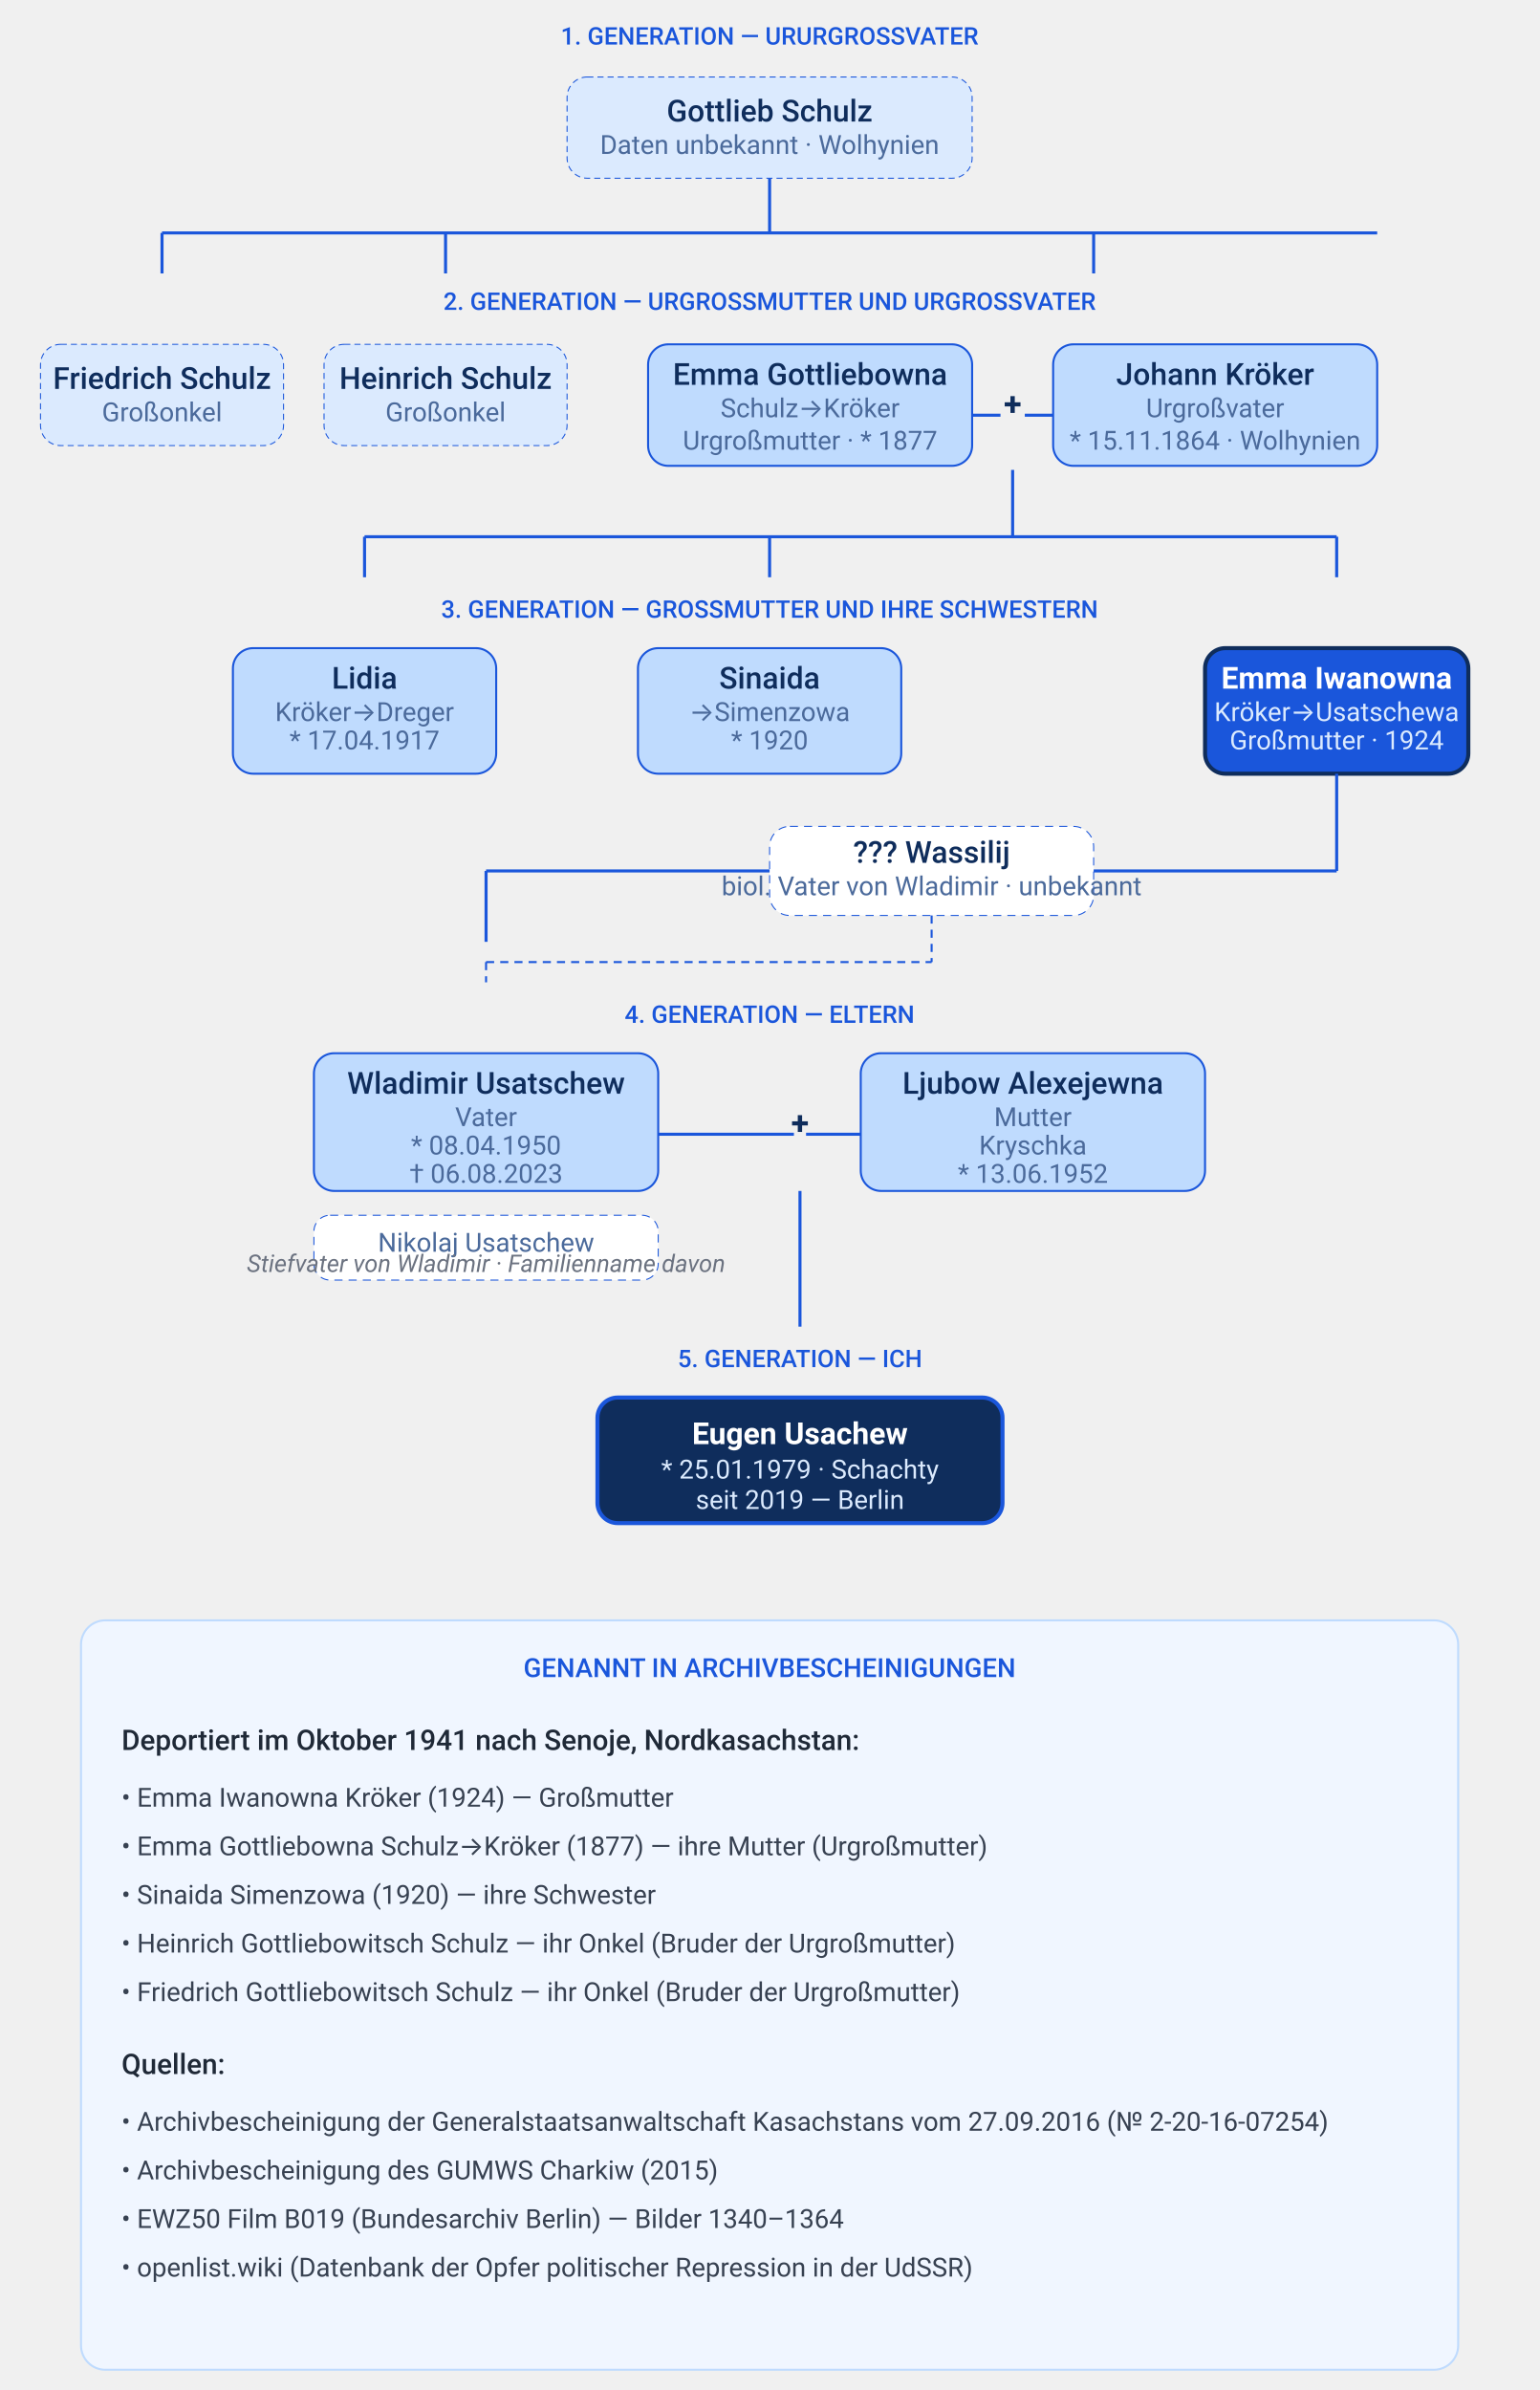
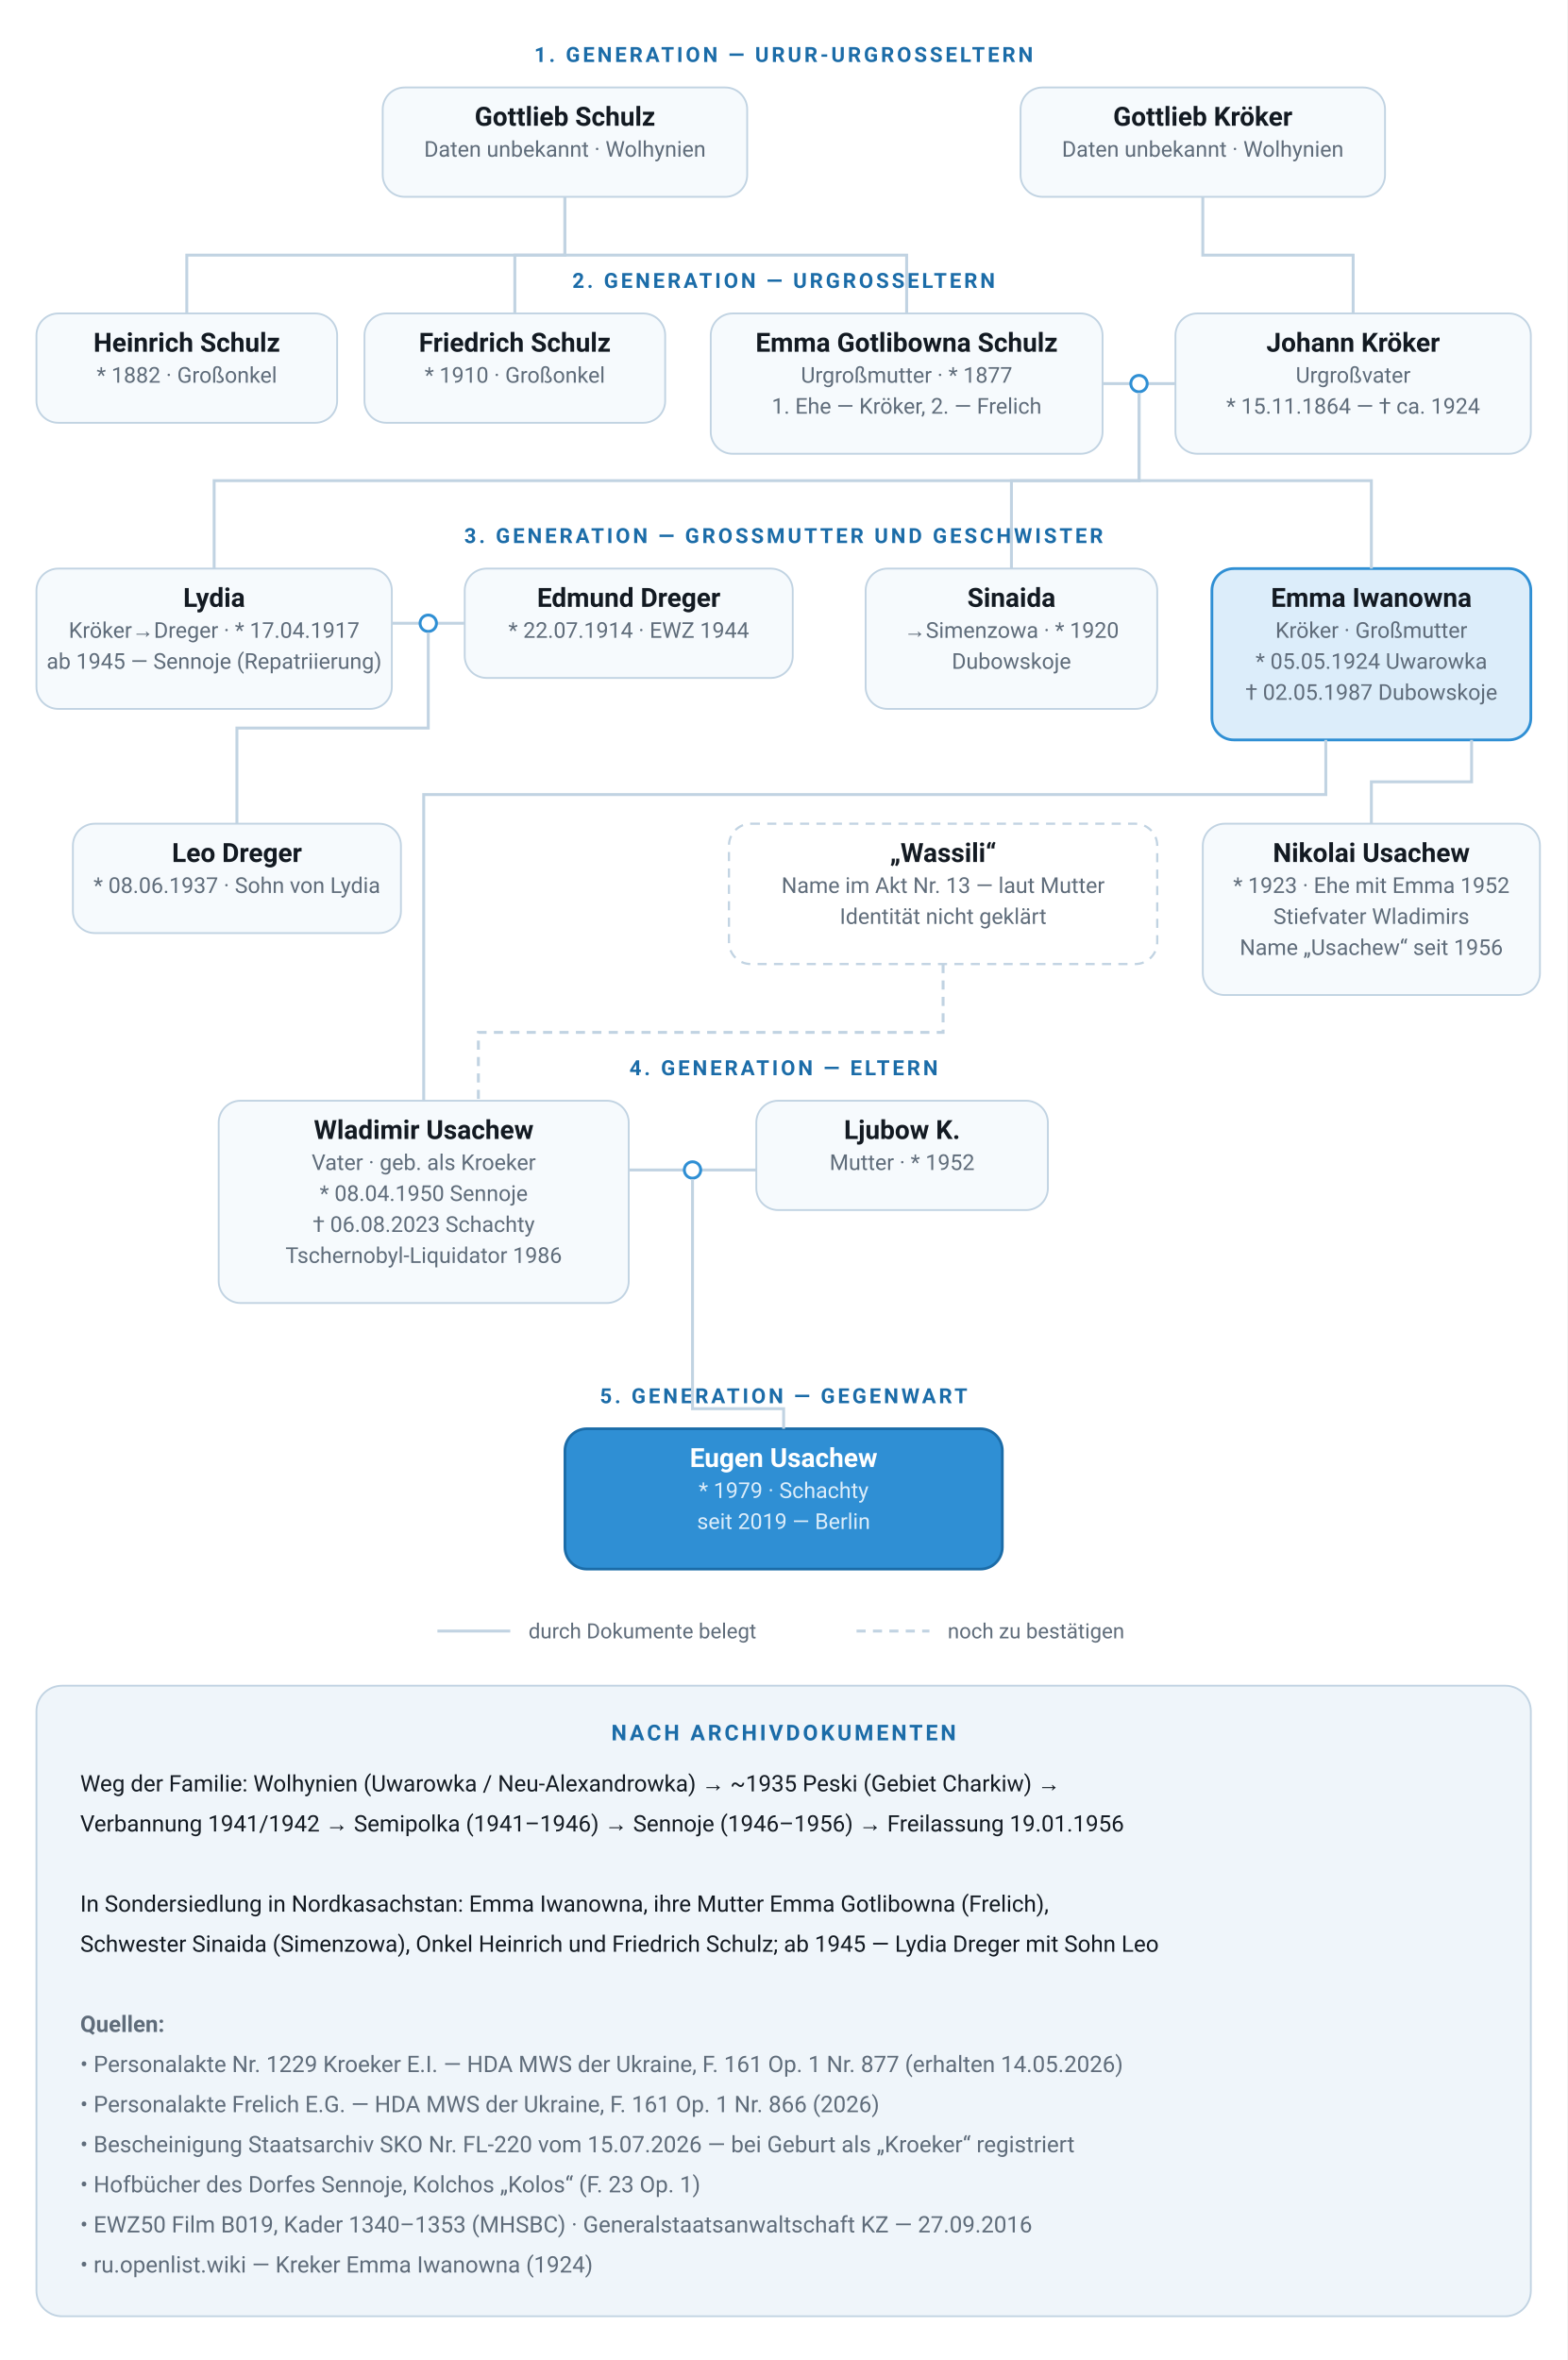
- <svg xmlns="http://www.w3.org/2000/svg" width="100%" viewBox="0 0 760 1180" role="img" font-family="-apple-system, BlinkMacSystemFont, &quot;Segoe UI&quot;, Roboto, sans-serif">
-   <style>
-   .lbl-gen { font-size: 12px; font-weight: 500; fill: #1a56db; text-anchor: middle; }
-   .name { font-size: 15px; font-weight: 500; fill: #0f2d5c; text-anchor: middle; }
-   .name-me { font-size: 15px; font-weight: 600; fill: #fff; text-anchor: middle; }
-   .name-grand { font-size: 15px; font-weight: 600; fill: #fff; text-anchor: middle; }
-   .meta { font-size: 13px; fill: #4b6a9b; text-anchor: middle; }
-   .meta-light { font-size: 13px; fill: #dbeafe; text-anchor: middle; }
-   .meta-grand { font-size: 13px; fill: #dbeafe; text-anchor: middle; }
-   .plus { font-size: 16px; font-weight: 600; fill: #0f2d5c; text-anchor: middle; }
-   .small-note { font-size: 12px; fill: #6b7280; text-anchor: middle; font-style: italic; }
-   .arch-title { font-size: 13px; font-weight: 500; fill: #1a56db; text-anchor: middle; }
-   .arch-text { font-size: 14px; fill: #1f2937; }
-   .arch-line { font-size: 13px; fill: #374151; }
-   .ancestor-box { fill: #dbeafe; stroke: #1a56db; stroke-width: 0.5; stroke-dasharray: 3,2; }
-   .person-box { fill: #bfdbfe; stroke: #1a56db; stroke-width: 1; }
-   .grand-box { fill: #1a56db; stroke: #0f2d5c; stroke-width: 2; }
-   .me-box { fill: #0f2d5c; stroke: #1a56db; stroke-width: 2; }
-   .unknown-box { fill: #fff; stroke: #1a56db; stroke-width: 0.5; stroke-dasharray: 4,3; }
-   .conn { stroke: #1a56db; stroke-width: 1.5; fill: none; }
-   .conn-dash { stroke: #1a56db; stroke-width: 1; fill: none; stroke-dasharray: 4,3; }
- </style>
-   <text x="380" y="22" class="lbl-gen">1. GENERATION — URURGROSSVATER</text>
-   <rect x="280" y="38" width="200" height="50" rx="10" class="ancestor-box" />
-   <text x="380" y="60" class="name">Gottlieb Schulz</text>
-   <text x="380" y="76" class="meta">Daten unbekannt · Wolhynien</text>
-   <line x1="380" y1="88" x2="380" y2="115" class="conn" />
-   <line x1="80" y1="115" x2="680" y2="115" class="conn" />
-   <line x1="80" y1="115" x2="80" y2="135" class="conn" />
-   <line x1="220" y1="115" x2="220" y2="135" class="conn" />
-   <line x1="540" y1="115" x2="540" y2="135" class="conn" />
-   <text x="380" y="153" class="lbl-gen">2. GENERATION — URGROSSMUTTER UND URGROSSVATER</text>
-   <rect x="20" y="170" width="120" height="50" rx="10" class="ancestor-box" />
-   <text x="80" y="192" class="name">Friedrich Schulz</text>
-   <text x="80" y="208" class="meta">Großonkel</text>
-   <rect x="160" y="170" width="120" height="50" rx="10" class="ancestor-box" />
-   <text x="220" y="192" class="name">Heinrich Schulz</text>
-   <text x="220" y="208" class="meta">Großonkel</text>
-   <rect x="320" y="170" width="160" height="60" rx="10" class="person-box" />
-   <text x="400" y="190" class="name">Emma Gottliebowna</text>
-   <text x="400" y="206" class="meta">Schulz→Kröker</text>
-   <text x="400" y="222" class="meta">Urgroßmutter · * 1877</text>
-   <text x="500" y="205" class="plus">+</text>
-   <rect x="520" y="170" width="160" height="60" rx="10" class="person-box" />
-   <text x="600" y="190" class="name">Johann Kröker</text>
-   <text x="600" y="206" class="meta">Urgroßvater</text>
-   <text x="600" y="222" class="meta">* 15.11.1864 · Wolhynien</text>
-   <line x1="480" y1="205" x2="494" y2="205" class="conn" />
-   <line x1="506" y1="205" x2="520" y2="205" class="conn" />
-   <line x1="500" y1="232" x2="500" y2="265" class="conn" />
-   <line x1="180" y1="265" x2="660" y2="265" class="conn" />
-   <line x1="180" y1="265" x2="180" y2="285" class="conn" />
-   <line x1="380" y1="265" x2="380" y2="285" class="conn" />
-   <line x1="660" y1="265" x2="660" y2="285" class="conn" />
-   <text x="380" y="305" class="lbl-gen">3. GENERATION — GROSSMUTTER UND IHRE SCHWESTERN</text>
-   <rect x="115" y="320" width="130" height="62" rx="10" class="person-box" />
-   <text x="180" y="340" class="name">Lidia</text>
-   <text x="180" y="356" class="meta">Kröker→Dreger</text>
-   <text x="180" y="370" class="meta">* 17.04.1917</text>
-   <rect x="315" y="320" width="130" height="62" rx="10" class="person-box" />
-   <text x="380" y="340" class="name">Sinaida</text>
-   <text x="380" y="356" class="meta">→Simenzowa</text>
-   <text x="380" y="370" class="meta">* 1920</text>
-   <rect x="595" y="320" width="130" height="62" rx="10" class="grand-box" />
-   <text x="660" y="340" class="name-grand">Emma Iwanowna</text>
-   <text x="660" y="356" class="meta-grand">Kröker→Usatschewa</text>
-   <text x="660" y="370" class="meta-grand">Großmutter · 1924</text>
-   <line x1="660" y1="382" x2="660" y2="430" class="conn" />
-   <line x1="240" y1="430" x2="660" y2="430" class="conn" />
-   <line x1="240" y1="430" x2="240" y2="465" class="conn" />
-   <rect x="380" y="408" width="160" height="44" rx="10" class="unknown-box" />
-   <text x="460" y="426" class="name">??? Wassilij</text>
-   <text x="460" y="442" class="meta">biol. Vater von Wladimir · unbekannt</text>
-   <line x1="460" y1="452" x2="460" y2="475" class="conn-dash" />
-   <line x1="240" y1="475" x2="460" y2="475" class="conn-dash" />
-   <line x1="240" y1="475" x2="240" y2="485" class="conn-dash" />
-   <text x="380" y="505" class="lbl-gen">4. GENERATION — ELTERN</text>
-   <rect x="155" y="520" width="170" height="68" rx="10" class="person-box" />
-   <text x="240" y="540" class="name">Wladimir Usatschew</text>
-   <text x="240" y="556" class="meta">Vater</text>
-   <text x="240" y="570" class="meta">* 08.04.1950</text>
-   <text x="240" y="584" class="meta">† 06.08.2023</text>
-   <text x="395" y="560" class="plus">+</text>
-   <rect x="425" y="520" width="170" height="68" rx="10" class="person-box" />
-   <text x="510" y="540" class="name">Ljubow Alexejewna</text>
-   <text x="510" y="556" class="meta">Mutter</text>
-   <text x="510" y="570" class="meta">Kryschka</text>
-   <text x="510" y="584" class="meta">* 13.06.1952</text>
-   <line x1="325" y1="560" x2="392" y2="560" class="conn" />
-   <line x1="398" y1="560" x2="425" y2="560" class="conn" />
-   <rect x="155" y="600" width="170" height="32" rx="8" class="unknown-box" />
-   <text x="240" y="618" class="meta">Nikolaj Usatschew</text>
-   <text x="240" y="628" class="small-note">Stiefvater von Wladimir · Familienname davon</text>
-   <line x1="395" y1="588" x2="395" y2="655" class="conn" />
-   <text x="395" y="675" class="lbl-gen">5. GENERATION — ICH</text>
-   <rect x="295" y="690" width="200" height="62" rx="10" class="me-box" />
-   <text x="395" y="713" class="name-me">Eugen Usachew</text>
-   <text x="395" y="730" class="meta-light">* 25.01.1979 · Schachty</text>
-   <text x="395" y="745" class="meta-light">seit 2019 — Berlin</text>
-   <rect x="40" y="800" width="680" height="370" rx="12" fill="#f0f6ff" stroke="#bfdbfe" stroke-width="1" />
-   <text x="380" y="828" class="arch-title">GENANNT IN ARCHIVBESCHEINIGUNGEN</text>
-   <text x="60" y="864" class="arch-text" font-weight="500">Deportiert im Oktober 1941 nach Senoje, Nordkasachstan:</text>
-   <text x="60" y="892" class="arch-line">• Emma Iwanowna Kröker (1924) — Großmutter</text>
-   <text x="60" y="916" class="arch-line">• Emma Gottliebowna Schulz→Kröker (1877) — ihre Mutter (Urgroßmutter)</text>
-   <text x="60" y="940" class="arch-line">• Sinaida Simenzowa (1920) — ihre Schwester</text>
-   <text x="60" y="964" class="arch-line">• Heinrich Gottliebowitsch Schulz — ihr Onkel (Bruder der Urgroßmutter)</text>
-   <text x="60" y="988" class="arch-line">• Friedrich Gottliebowitsch Schulz — ihr Onkel (Bruder der Urgroßmutter)</text>
-   <text x="60" y="1024" class="arch-text" font-weight="500">Quellen:</text>
-   <text x="60" y="1052" class="arch-line">• Archivbescheinigung der Generalstaatsanwaltschaft Kasachstans vom 27.09.2016 (№ 2-20-16-07254)</text>
-   <text x="60" y="1076" class="arch-line">• Archivbescheinigung des GUMWS Charkiw (2015)</text>
-   <text x="60" y="1100" class="arch-line">• EWZ50 Film B019 (Bundesarchiv Berlin) — Bilder 1340–1364</text>
-   <text x="60" y="1124" class="arch-line">• openlist.wiki (Datenbank der Opfer politischer Repression in der UdSSR)</text>
+ <svg xmlns="http://www.w3.org/2000/svg" width="100%" viewBox="0 0 860 1295" role="img" font-family="-apple-system, BlinkMacSystemFont, 'Segoe UI', Roboto, 'Helvetica Neue', Arial, sans-serif">
+   <rect x="0" y="0" width="860" height="1295" fill="#ffffff" />
+   <text x="430" y="34" text-anchor="middle" font-size="11.5" font-weight="700" letter-spacing="1.5" fill="#1b6ca8">1. GENERATION — URUR-URGROSSELTERN</text>
+   <rect x="210" y="48" width="200" height="60" rx="12" fill="#f6fafd" stroke="#c1d3e2" stroke-width="1" />
+   <text x="310" y="69" text-anchor="middle" font-size="14.5" font-weight="600" fill="#131a22">Gottlieb Schulz</text>
+   <text x="310" y="86" text-anchor="middle" font-size="12" fill="#5f6c7a">Daten unbekannt · Wolhynien</text>
+   <rect x="560" y="48" width="200" height="60" rx="12" fill="#f6fafd" stroke="#c1d3e2" stroke-width="1" />
+   <text x="660" y="69" text-anchor="middle" font-size="14.5" font-weight="600" fill="#131a22">Gottlieb Kröker</text>
+   <text x="660" y="86" text-anchor="middle" font-size="12" fill="#5f6c7a">Daten unbekannt · Wolhynien</text>
+   <text x="430" y="158" text-anchor="middle" font-size="11.5" font-weight="700" letter-spacing="1.5" fill="#1b6ca8">2. GENERATION — URGROSSELTERN</text>
+   <rect x="20" y="172" width="165" height="60" rx="12" fill="#f6fafd" stroke="#c1d3e2" stroke-width="1" />
+   <text x="102.5" y="193" text-anchor="middle" font-size="14.5" font-weight="600" fill="#131a22">Heinrich Schulz</text>
+   <text x="102.5" y="210" text-anchor="middle" font-size="12" fill="#5f6c7a">* 1882 · Großonkel</text>
+   <rect x="200" y="172" width="165" height="60" rx="12" fill="#f6fafd" stroke="#c1d3e2" stroke-width="1" />
+   <text x="282.5" y="193" text-anchor="middle" font-size="14.5" font-weight="600" fill="#131a22">Friedrich Schulz</text>
+   <text x="282.5" y="210" text-anchor="middle" font-size="12" fill="#5f6c7a">* 1910 · Großonkel</text>
+   <rect x="390" y="172" width="215" height="77" rx="12" fill="#f6fafd" stroke="#c1d3e2" stroke-width="1" />
+   <text x="497.5" y="193" text-anchor="middle" font-size="14.5" font-weight="600" fill="#131a22">Emma Gotlibowna Schulz</text>
+   <text x="497.5" y="210" text-anchor="middle" font-size="12" fill="#5f6c7a">Urgroßmutter · * 1877</text>
+   <text x="497.5" y="227" text-anchor="middle" font-size="12" fill="#5f6c7a">1. Ehe — Kröker, 2. — Frelich</text>
+   <rect x="645" y="172" width="195" height="77" rx="12" fill="#f6fafd" stroke="#c1d3e2" stroke-width="1" />
+   <text x="742.5" y="193" text-anchor="middle" font-size="14.5" font-weight="600" fill="#131a22">Johann Kröker</text>
+   <text x="742.5" y="210" text-anchor="middle" font-size="12" fill="#5f6c7a">Urgroßvater</text>
+   <text x="742.5" y="227" text-anchor="middle" font-size="12" fill="#5f6c7a">* 15.11.1864 — † ca. 1924</text>
+   <path d="M 310 108 V 140 H 102.5 V 172" stroke="#c1d3e2" stroke-width="1.6" fill="none" />
+   <path d="M 310 108 V 140 H 282.5 V 172" stroke="#c1d3e2" stroke-width="1.6" fill="none" />
+   <path d="M 310 108 V 140 H 497.5 V 172" stroke="#c1d3e2" stroke-width="1.6" fill="none" />
+   <path d="M 660 108 V 140 H 742.5 V 172" stroke="#c1d3e2" stroke-width="1.6" fill="none" />
+   <path d="M 605 210.5 L 645 210.5" stroke="#c1d3e2" stroke-width="1.6" fill="none" />
+   <circle cx="625" cy="210.5" r="4.5" fill="#ffffff" stroke="#2f8fd4" stroke-width="1.6" />
+   <text x="430" y="298" text-anchor="middle" font-size="11.5" font-weight="700" letter-spacing="1.5" fill="#1b6ca8">3. GENERATION — GROSSMUTTER UND GESCHWISTER</text>
+   <rect x="20" y="312" width="195" height="77" rx="12" fill="#f6fafd" stroke="#c1d3e2" stroke-width="1" />
+   <text x="117.5" y="333" text-anchor="middle" font-size="14.5" font-weight="600" fill="#131a22">Lydia</text>
+   <text x="117.5" y="350" text-anchor="middle" font-size="12" fill="#5f6c7a">Kröker→Dreger · * 17.04.1917</text>
+   <text x="117.5" y="367" text-anchor="middle" font-size="12" fill="#5f6c7a">ab 1945 — Sennoje (Repatriierung)</text>
+   <rect x="255" y="312" width="180" height="60" rx="12" fill="#f6fafd" stroke="#c1d3e2" stroke-width="1" />
+   <text x="345" y="333" text-anchor="middle" font-size="14.5" font-weight="600" fill="#131a22">Edmund Dreger</text>
+   <text x="345" y="350" text-anchor="middle" font-size="12" fill="#5f6c7a">* 22.07.1914 · EWZ 1944</text>
+   <rect x="475" y="312" width="160" height="77" rx="12" fill="#f6fafd" stroke="#c1d3e2" stroke-width="1" />
+   <text x="555" y="333" text-anchor="middle" font-size="14.5" font-weight="600" fill="#131a22">Sinaida</text>
+   <text x="555" y="350" text-anchor="middle" font-size="12" fill="#5f6c7a">→Simenzowa · * 1920</text>
+   <text x="555" y="367" text-anchor="middle" font-size="12" fill="#5f6c7a">Dubowskoje</text>
+   <rect x="665" y="312" width="175" height="94" rx="12" fill="#dcedfa" stroke="#2f8fd4" stroke-width="1.5" />
+   <text x="752.5" y="333" text-anchor="middle" font-size="14.5" font-weight="600" fill="#131a22">Emma Iwanowna</text>
+   <text x="752.5" y="350" text-anchor="middle" font-size="12" fill="#5f6c7a">Kröker · Großmutter</text>
+   <text x="752.5" y="367" text-anchor="middle" font-size="12" fill="#5f6c7a">* 05.05.1924 Uwarowka</text>
+   <text x="752.5" y="384" text-anchor="middle" font-size="12" fill="#5f6c7a">† 02.05.1987 Dubowskoje</text>
+   <path d="M 625 215.5 V 263.75 H 117.5 V 312" stroke="#c1d3e2" stroke-width="1.6" fill="none" />
+   <path d="M 625 215.5 V 263.75 H 555 V 312" stroke="#c1d3e2" stroke-width="1.6" fill="none" />
+   <path d="M 625 215.5 V 263.75 H 752.5 V 312" stroke="#c1d3e2" stroke-width="1.6" fill="none" />
+   <path d="M 215 342 L 255 342" stroke="#c1d3e2" stroke-width="1.6" fill="none" />
+   <circle cx="235" cy="342" r="4.5" fill="#ffffff" stroke="#2f8fd4" stroke-width="1.6" />
+   <rect x="40" y="452" width="180" height="60" rx="12" fill="#f6fafd" stroke="#c1d3e2" stroke-width="1" />
+   <text x="130" y="473" text-anchor="middle" font-size="14.5" font-weight="600" fill="#131a22">Leo Dreger</text>
+   <text x="130" y="490" text-anchor="middle" font-size="12" fill="#5f6c7a">* 08.06.1937 · Sohn von Lydia</text>
+   <path d="M 235 347 V 399.5 H 130 V 452" stroke="#c1d3e2" stroke-width="1.6" fill="none" />
+   <rect x="400" y="452" width="235" height="77" rx="12" fill="#ffffff" stroke="#c1d3e2" stroke-width="1.2" stroke-dasharray="5,4" />
+   <text x="517.5" y="473" text-anchor="middle" font-size="14.5" font-weight="600" fill="#131a22">„Wassili“</text>
+   <text x="517.5" y="490" text-anchor="middle" font-size="12" fill="#5f6c7a">Name im Akt Nr. 13 — laut Mutter</text>
+   <text x="517.5" y="507" text-anchor="middle" font-size="12" fill="#5f6c7a">Identität nicht geklärt</text>
+   <rect x="660" y="452" width="185" height="94" rx="12" fill="#f6fafd" stroke="#c1d3e2" stroke-width="1" />
+   <text x="752.5" y="473" text-anchor="middle" font-size="14.5" font-weight="600" fill="#131a22">Nikolai Usachew</text>
+   <text x="752.5" y="490" text-anchor="middle" font-size="12" fill="#5f6c7a">* 1923 · Ehe mit Emma 1952</text>
+   <text x="752.5" y="507" text-anchor="middle" font-size="12" fill="#5f6c7a">Stiefvater Wladimirs</text>
+   <text x="752.5" y="524" text-anchor="middle" font-size="12" fill="#5f6c7a">Name „Usachew“ seit 1956</text>
+   <path d="M 807.5 406 V 429 H 752.5 V 452" stroke="#c1d3e2" stroke-width="1.6" fill="none" />
+   <text x="430" y="590" text-anchor="middle" font-size="11.5" font-weight="700" letter-spacing="1.5" fill="#1b6ca8">4. GENERATION — ELTERN</text>
+   <rect x="120" y="604" width="225" height="111" rx="12" fill="#f6fafd" stroke="#c1d3e2" stroke-width="1" />
+   <text x="232.5" y="625" text-anchor="middle" font-size="14.5" font-weight="600" fill="#131a22">Wladimir Usachew</text>
+   <text x="232.5" y="642" text-anchor="middle" font-size="12" fill="#5f6c7a">Vater · geb. als Kroeker</text>
+   <text x="232.5" y="659" text-anchor="middle" font-size="12" fill="#5f6c7a">* 08.04.1950 Sennoje</text>
+   <text x="232.5" y="676" text-anchor="middle" font-size="12" fill="#5f6c7a">† 06.08.2023 Schachty</text>
+   <text x="232.5" y="693" text-anchor="middle" font-size="12" fill="#5f6c7a">Tschernobyl-Liquidator 1986</text>
+   <rect x="415" y="604" width="160" height="60" rx="12" fill="#f6fafd" stroke="#c1d3e2" stroke-width="1" />
+   <text x="495" y="625" text-anchor="middle" font-size="14.5" font-weight="600" fill="#131a22">Ljubow K.</text>
+   <text x="495" y="642" text-anchor="middle" font-size="12" fill="#5f6c7a">Mutter · * 1952</text>
+   <path d="M 727.5 406 V 436 H 232.5 V 604" stroke="#c1d3e2" stroke-width="1.6" fill="none" />
+   <path d="M 517.5 529 V 566.5 H 262.5 V 604" stroke="#c1d3e2" stroke-width="1.6" fill="none" stroke-dasharray="5,4" />
+   <path d="M 345 642 L 415 642" stroke="#c1d3e2" stroke-width="1.6" fill="none" />
+   <circle cx="380" cy="642" r="4.5" fill="#ffffff" stroke="#2f8fd4" stroke-width="1.6" />
+   <text x="430" y="770" text-anchor="middle" font-size="11.5" font-weight="700" letter-spacing="1.5" fill="#1b6ca8">5. GENERATION — GEGENWART</text>
+   <rect x="310" y="784" width="240" height="77" rx="12" fill="#2f8fd4" stroke="#1b6ca8" stroke-width="1.5" />
+   <text x="430" y="805" text-anchor="middle" font-size="14.5" font-weight="600" fill="#ffffff">Eugen Usachew</text>
+   <text x="430" y="822" text-anchor="middle" font-size="12" fill="#dcedfa">* 1979 · Schachty</text>
+   <text x="430" y="839" text-anchor="middle" font-size="12" fill="#dcedfa">seit 2019 — Berlin</text>
+   <path d="M 380 647 L 380 762" stroke="#c1d3e2" stroke-width="1.6" fill="none" />
+   <path d="M 380 762 V 773 H 430 V 784" stroke="#c1d3e2" stroke-width="1.6" fill="none" />
+   <line x1="240" y1="895" x2="280" y2="895" stroke="#c1d3e2" stroke-width="1.6" />
+   <text x="290" y="899" font-size="11.5" fill="#5f6c7a">durch Dokumente belegt</text>
+   <line x1="470" y1="895" x2="510" y2="895" stroke="#c1d3e2" stroke-width="1.6" stroke-dasharray="5,4" />
+   <text x="520" y="899" font-size="11.5" fill="#5f6c7a">noch zu bestätigen</text>
+   <rect x="20" y="925" width="820" height="346" rx="14" fill="#eff5fa" stroke="#c1d3e2" stroke-width="1" />
+   <text x="430" y="955" text-anchor="middle" font-size="12" font-weight="700" letter-spacing="1.5" fill="#1b6ca8">NACH ARCHIVDOKUMENTEN</text>
+   <text x="44" y="983" font-size="12.5" fill="#131a22">Weg der Familie: Wolhynien (Uwarowka / Neu-Alexandrowka) → ~1935 Peski (Gebiet Charkiw) →</text>
+   <text x="44" y="1005" font-size="12.5" fill="#131a22">Verbannung 1941/1942 → Semipolka (1941–1946) → Sennoje (1946–1956) → Freilassung 19.01.1956</text>
+   <text x="44" y="1049" font-size="12.5" fill="#131a22">In Sondersiedlung in Nordkasachstan: Emma Iwanowna, ihre Mutter Emma Gotlibowna (Frelich),</text>
+   <text x="44" y="1071" font-size="12.5" fill="#131a22">Schwester Sinaida (Simenzowa), Onkel Heinrich und Friedrich Schulz; ab 1945 — Lydia Dreger mit Sohn Leo</text>
+   <text x="44" y="1115" font-size="12.5" font-weight="600" fill="#5f6c7a">Quellen:</text>
+   <text x="44" y="1137" font-size="12.5" fill="#5f6c7a">• Personalakte Nr. 1229 Kroeker E.I. — HDA MWS der Ukraine, F. 161 Op. 1 Nr. 877 (erhalten 14.05.2026)</text>
+   <text x="44" y="1159" font-size="12.5" fill="#5f6c7a">• Personalakte Frelich E.G. — HDA MWS der Ukraine, F. 161 Op. 1 Nr. 866 (2026)</text>
+   <text x="44" y="1181" font-size="12.5" fill="#5f6c7a">• Bescheinigung Staatsarchiv SKO Nr. FL-220 vom 15.07.2026 — bei Geburt als „Kroeker“ registriert</text>
+   <text x="44" y="1203" font-size="12.5" fill="#5f6c7a">• Hofbücher des Dorfes Sennoje, Kolchos „Kolos“ (F. 23 Op. 1)</text>
+   <text x="44" y="1225" font-size="12.5" fill="#5f6c7a">• EWZ50 Film B019, Kader 1340–1353 (MHSBC) · Generalstaatsanwaltschaft KZ — 27.09.2016</text>
+   <text x="44" y="1247" font-size="12.5" fill="#5f6c7a">• ru.openlist.wiki — Kreker Emma Iwanowna (1924)</text>
</svg>
